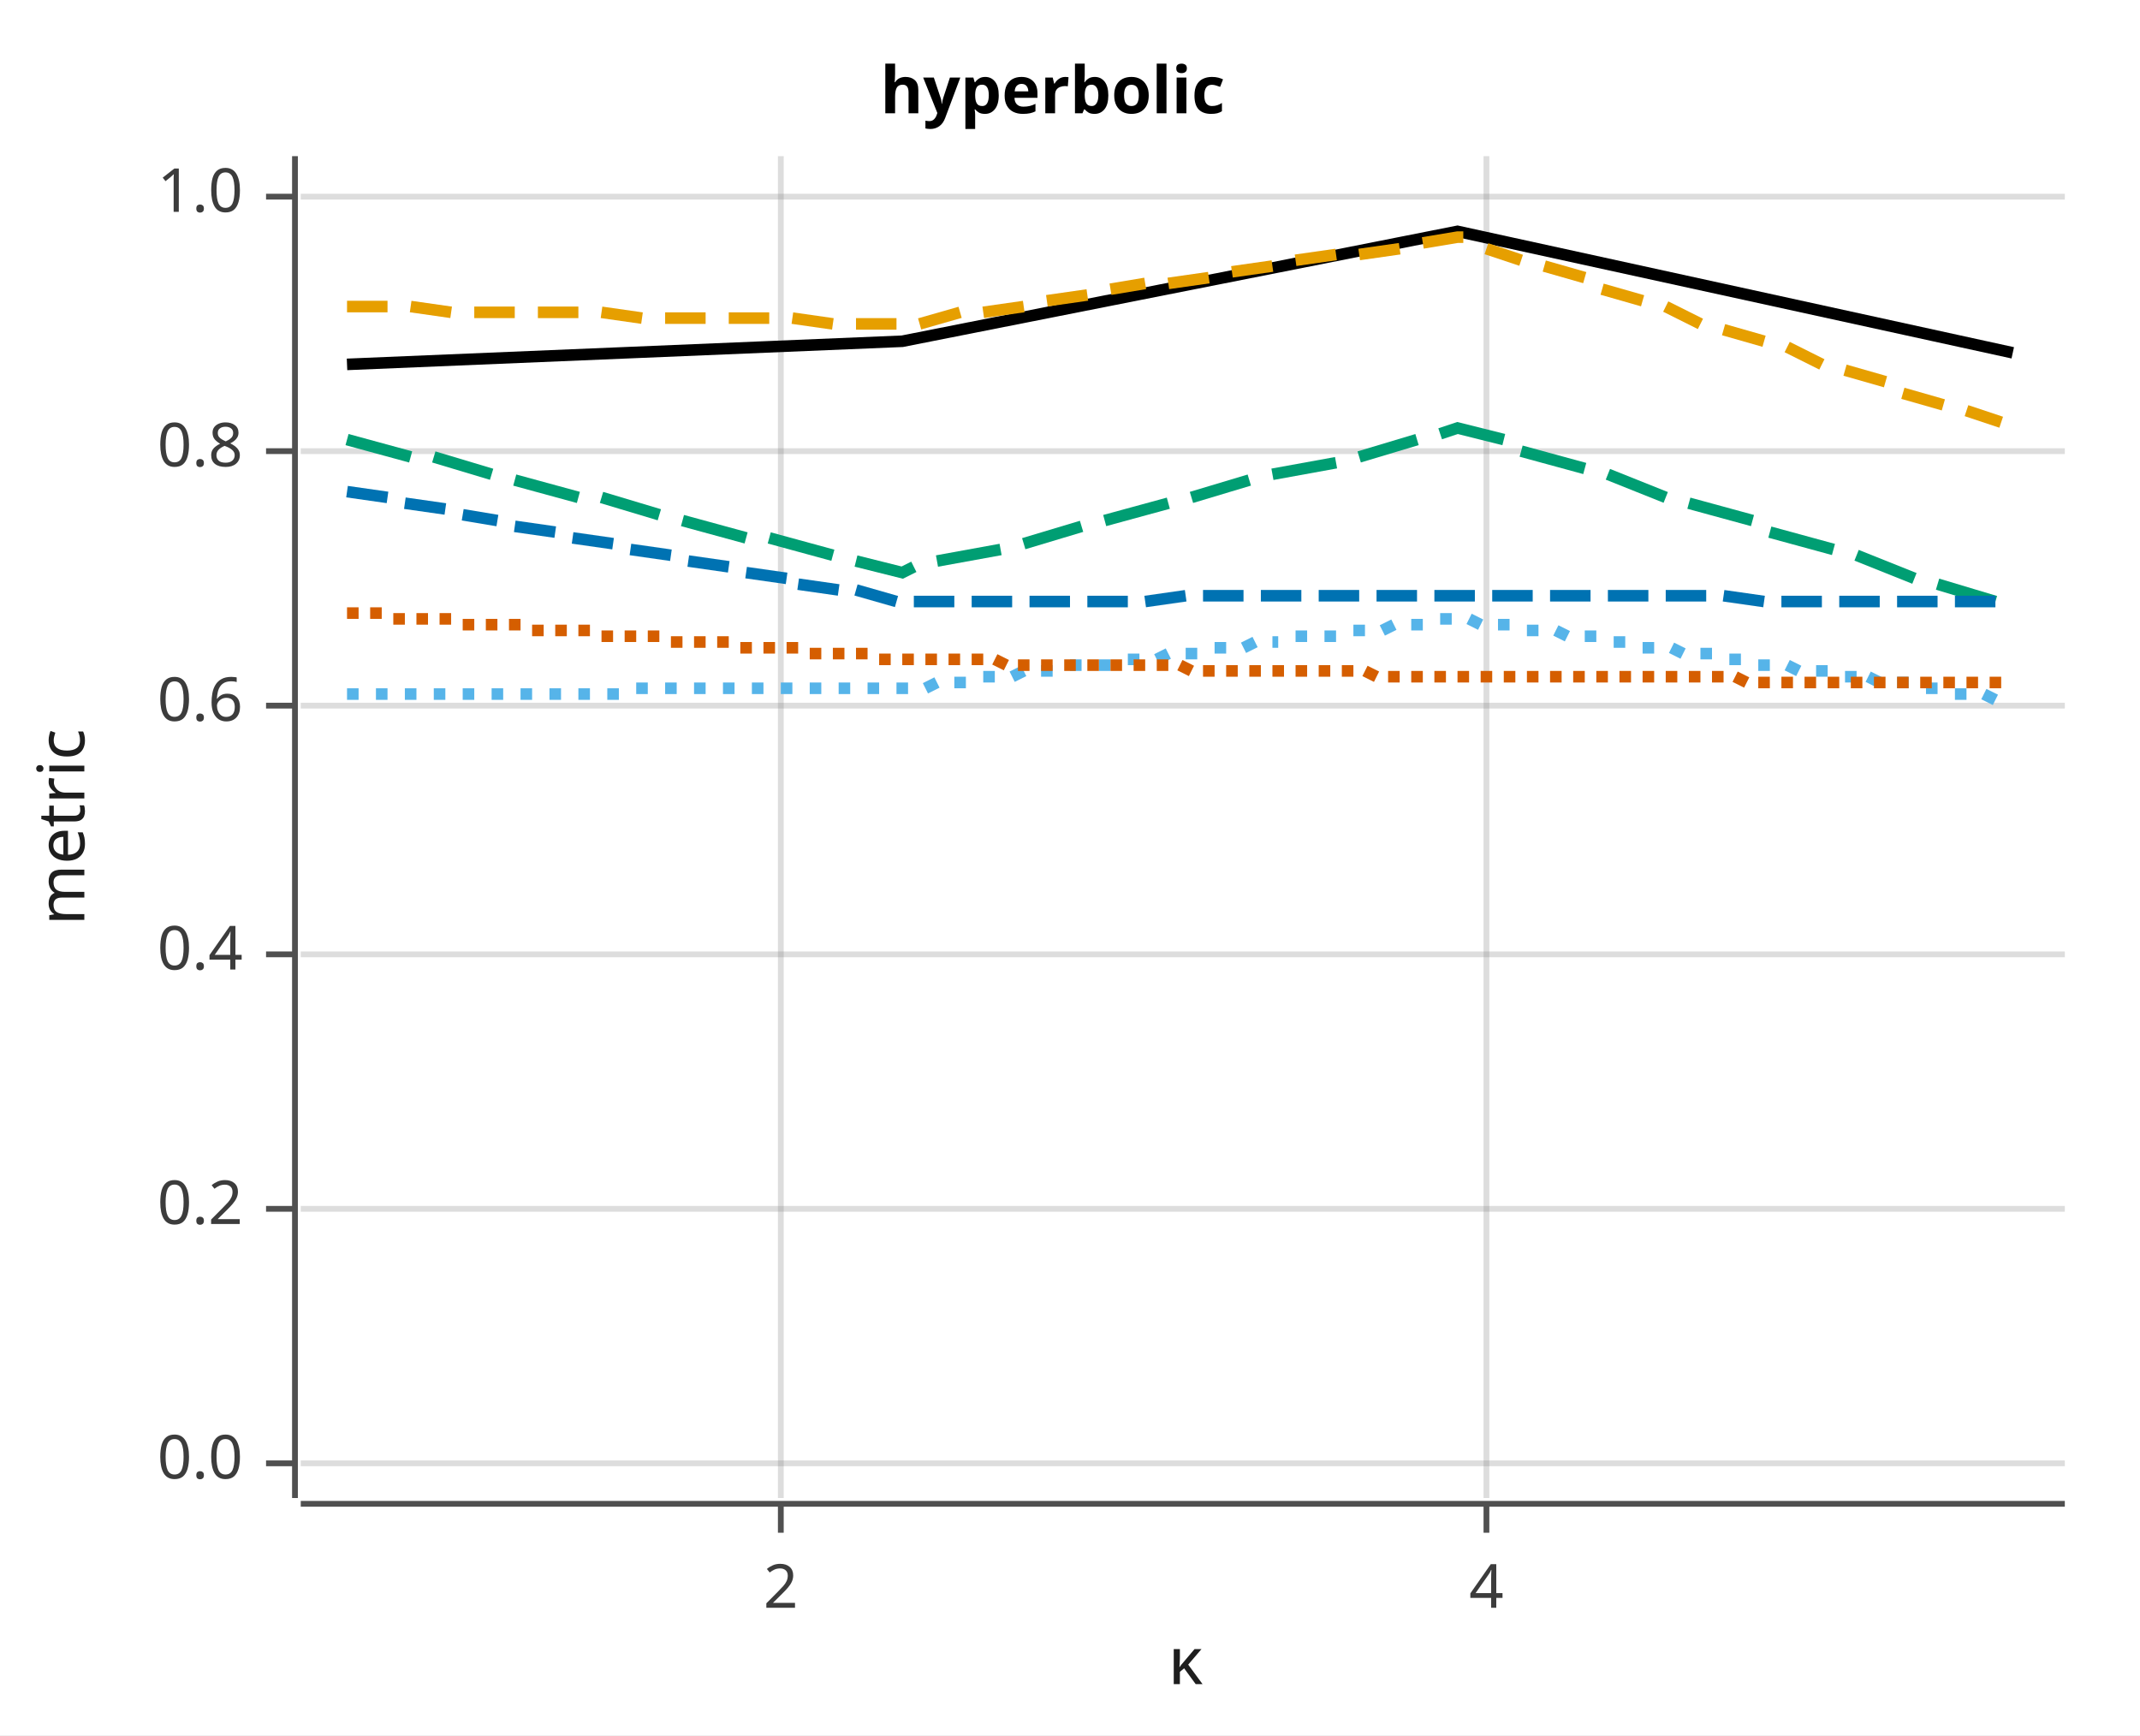
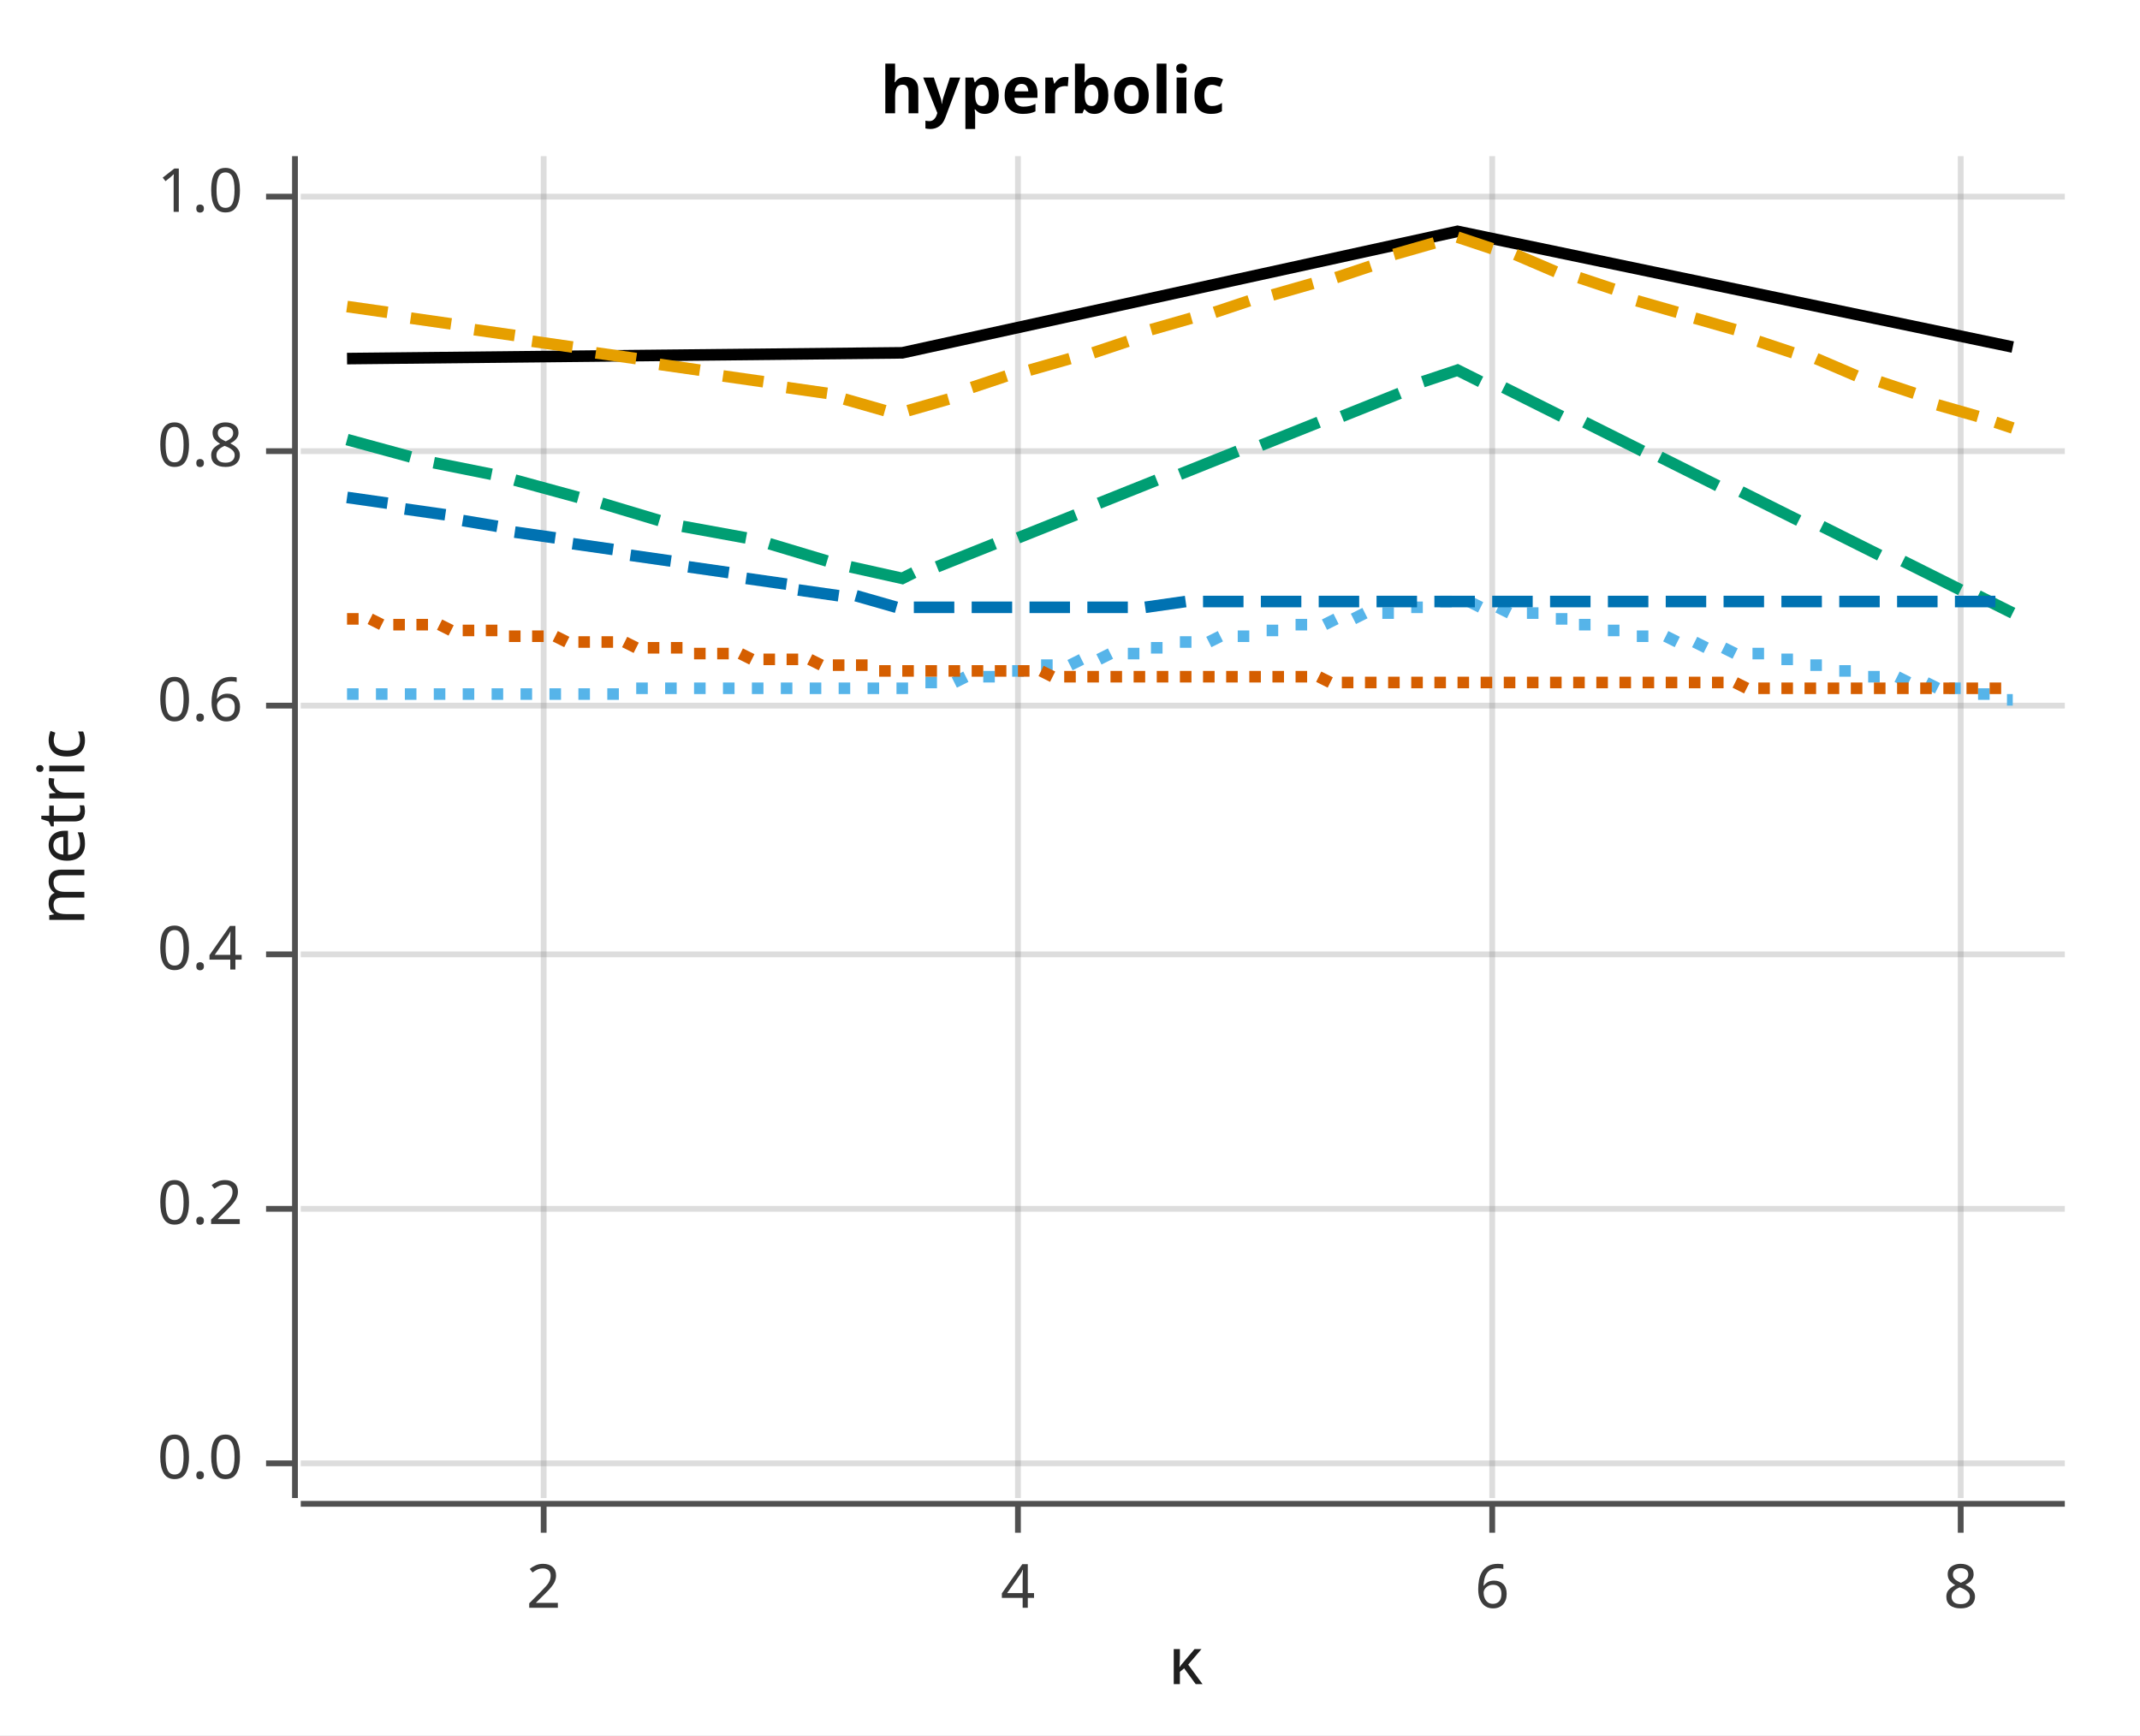
<svg xmlns="http://www.w3.org/2000/svg" width="370" height="300" viewBox="0 0 370 300">
  <rect x="0" y="0" width="370" height="300" opacity="1" fill="#FFFFFF" stroke="none" />
  <text x="182" y="11" dy="0.76em" text-anchor="middle" font-family="sans-serif" font-size="11.29" opacity="1" fill="#000000" font-weight="bold">
hyperbolic
</text>
  <text x="6" y="143" dy="0.76em" text-anchor="middle" font-family="sans-serif" font-size="11.29" opacity="1" fill="#1E1E1E" transform="rotate(270, 6, 143)">
metric
</text>
  <text x="205" y="294" dy="-0.5ex" text-anchor="middle" font-family="sans-serif" font-size="11.29" opacity="1" fill="#1E1E1E">
κ
</text>
-   <line opacity="0.25" stroke="#787878" stroke-width="1" x1="135" y1="259" x2="135" y2="27" />
-   <line opacity="0.25" stroke="#787878" stroke-width="1" x1="257" y1="259" x2="257" y2="27" />
+   <line opacity="0.25" stroke="#787878" stroke-width="1" x1="94" y1="259" x2="94" y2="27" />
+   <line opacity="0.25" stroke="#787878" stroke-width="1" x1="176" y1="259" x2="176" y2="27" />
+   <line opacity="0.25" stroke="#787878" stroke-width="1" x1="258" y1="259" x2="258" y2="27" />
+   <line opacity="0.25" stroke="#787878" stroke-width="1" x1="339" y1="259" x2="339" y2="27" />
  <line opacity="0.25" stroke="#787878" stroke-width="1" x1="52" y1="253" x2="357" y2="253" />
  <line opacity="0.25" stroke="#787878" stroke-width="1" x1="52" y1="209" x2="357" y2="209" />
  <line opacity="0.25" stroke="#787878" stroke-width="1" x1="52" y1="165" x2="357" y2="165" />
  <line opacity="0.25" stroke="#787878" stroke-width="1" x1="52" y1="122" x2="357" y2="122" />
  <line opacity="0.25" stroke="#787878" stroke-width="1" x1="52" y1="78" x2="357" y2="78" />
  <line opacity="0.25" stroke="#787878" stroke-width="1" x1="52" y1="34" x2="357" y2="34" />
  <polyline fill="none" opacity="1" stroke="#505050" stroke-width="1" points="51,27 51,259 " />
  <text x="42" y="253" dy="0.5ex" text-anchor="end" font-family="sans-serif" font-size="10.484" opacity="1" fill="#3C3C3C">
0.0
</text>
  <polyline fill="none" opacity="1" stroke="#505050" stroke-width="1" points="46,253 51,253 " />
  <text x="42" y="209" dy="0.5ex" text-anchor="end" font-family="sans-serif" font-size="10.484" opacity="1" fill="#3C3C3C">
0.2
</text>
  <polyline fill="none" opacity="1" stroke="#505050" stroke-width="1" points="46,209 51,209 " />
  <text x="42" y="165" dy="0.5ex" text-anchor="end" font-family="sans-serif" font-size="10.484" opacity="1" fill="#3C3C3C">
0.4
</text>
  <polyline fill="none" opacity="1" stroke="#505050" stroke-width="1" points="46,165 51,165 " />
  <text x="42" y="122" dy="0.5ex" text-anchor="end" font-family="sans-serif" font-size="10.484" opacity="1" fill="#3C3C3C">
0.6
</text>
  <polyline fill="none" opacity="1" stroke="#505050" stroke-width="1" points="46,122 51,122 " />
  <text x="42" y="78" dy="0.5ex" text-anchor="end" font-family="sans-serif" font-size="10.484" opacity="1" fill="#3C3C3C">
0.8
</text>
  <polyline fill="none" opacity="1" stroke="#505050" stroke-width="1" points="46,78 51,78 " />
  <text x="42" y="34" dy="0.5ex" text-anchor="end" font-family="sans-serif" font-size="10.484" opacity="1" fill="#3C3C3C">
1.0
</text>
  <polyline fill="none" opacity="1" stroke="#505050" stroke-width="1" points="46,34 51,34 " />
  <polyline fill="none" opacity="1" stroke="#505050" stroke-width="1" points="52,260 357,260 " />
-   <text x="135" y="270" dy="0.76em" text-anchor="middle" font-family="sans-serif" font-size="10.484" opacity="1" fill="#3C3C3C">
+   <text x="94" y="270" dy="0.76em" text-anchor="middle" font-family="sans-serif" font-size="10.484" opacity="1" fill="#3C3C3C">
2
</text>
-   <polyline fill="none" opacity="1" stroke="#505050" stroke-width="1" points="135,260 135,265 " />
-   <text x="257" y="270" dy="0.76em" text-anchor="middle" font-family="sans-serif" font-size="10.484" opacity="1" fill="#3C3C3C">
+   <polyline fill="none" opacity="1" stroke="#505050" stroke-width="1" points="94,260 94,265 " />
+   <text x="176" y="270" dy="0.76em" text-anchor="middle" font-family="sans-serif" font-size="10.484" opacity="1" fill="#3C3C3C">
4
</text>
-   <polyline fill="none" opacity="1" stroke="#505050" stroke-width="1" points="257,260 257,265 " />
-   <polyline fill="none" opacity="1" stroke="#000000" stroke-width="2" points="60,63 156,59 252,40 348,61 " />
-   <polyline fill="none" opacity="1" stroke="#E69F00" stroke-width="2" points="60,53 67,53 " />
-   <polyline fill="none" opacity="1" stroke="#E69F00" stroke-width="2" points="71,53 78,54 " />
-   <polyline fill="none" opacity="1" stroke="#E69F00" stroke-width="2" points="82,54 89,54 " />
-   <polyline fill="none" opacity="1" stroke="#E69F00" stroke-width="2" points="93,54 100,54 " />
-   <polyline fill="none" opacity="1" stroke="#E69F00" stroke-width="2" points="104,54 111,55 " />
-   <polyline fill="none" opacity="1" stroke="#E69F00" stroke-width="2" points="115,55 122,55 " />
-   <polyline fill="none" opacity="1" stroke="#E69F00" stroke-width="2" points="126,55 133,55 " />
-   <polyline fill="none" opacity="1" stroke="#E69F00" stroke-width="2" points="137,55 144,56 " />
-   <polyline fill="none" opacity="1" stroke="#E69F00" stroke-width="2" points="148,56 155,56 " />
-   <polyline fill="none" opacity="1" stroke="#E69F00" stroke-width="2" points="159,56 166,54 " />
-   <polyline fill="none" opacity="1" stroke="#E69F00" stroke-width="2" points="170,54 177,53 " />
-   <polyline fill="none" opacity="1" stroke="#E69F00" stroke-width="2" points="181,52 188,51 " />
-   <polyline fill="none" opacity="1" stroke="#E69F00" stroke-width="2" points="192,50 198,49 " />
-   <polyline fill="none" opacity="1" stroke="#E69F00" stroke-width="2" points="202,49 209,48 " />
-   <polyline fill="none" opacity="1" stroke="#E69F00" stroke-width="2" points="213,47 220,46 " />
-   <polyline fill="none" opacity="1" stroke="#E69F00" stroke-width="2" points="224,45 231,44 " />
-   <polyline fill="none" opacity="1" stroke="#E69F00" stroke-width="2" points="235,44 242,43 " />
-   <polyline fill="none" opacity="1" stroke="#E69F00" stroke-width="2" points="246,42 252,41 253,41 " />
-   <polyline fill="none" opacity="1" stroke="#E69F00" stroke-width="2" points="257,43 263,45 " />
-   <polyline fill="none" opacity="1" stroke="#E69F00" stroke-width="2" points="267,46 274,48 " />
-   <polyline fill="none" opacity="1" stroke="#E69F00" stroke-width="2" points="277,50 284,52 " />
-   <polyline fill="none" opacity="1" stroke="#E69F00" stroke-width="2" points="288,53 294,56 " />
-   <polyline fill="none" opacity="1" stroke="#E69F00" stroke-width="2" points="298,57 305,59 " />
-   <polyline fill="none" opacity="1" stroke="#E69F00" stroke-width="2" points="309,60 315,63 " />
-   <polyline fill="none" opacity="1" stroke="#E69F00" stroke-width="2" points="319,64 326,66 " />
-   <polyline fill="none" opacity="1" stroke="#E69F00" stroke-width="2" points="329,68 336,70 " />
-   <polyline fill="none" opacity="1" stroke="#E69F00" stroke-width="2" points="340,71 346,73 " />
+   <polyline fill="none" opacity="1" stroke="#505050" stroke-width="1" points="176,260 176,265 " />
+   <text x="258" y="270" dy="0.76em" text-anchor="middle" font-family="sans-serif" font-size="10.484" opacity="1" fill="#3C3C3C">
+ 6
+ </text>
+   <polyline fill="none" opacity="1" stroke="#505050" stroke-width="1" points="258,260 258,265 " />
+   <text x="339" y="270" dy="0.76em" text-anchor="middle" font-family="sans-serif" font-size="10.484" opacity="1" fill="#3C3C3C">
+ 8
+ </text>
+   <polyline fill="none" opacity="1" stroke="#505050" stroke-width="1" points="339,260 339,265 " />
+   <polyline fill="none" opacity="1" stroke="#000000" stroke-width="2" points="60,62 156,61 252,40 348,60 " />
+   <polyline fill="none" opacity="1" stroke="#E69F00" stroke-width="2" points="60,53 67,54 " />
+   <polyline fill="none" opacity="1" stroke="#E69F00" stroke-width="2" points="71,55 78,56 " />
+   <polyline fill="none" opacity="1" stroke="#E69F00" stroke-width="2" points="82,57 89,58 " />
+   <polyline fill="none" opacity="1" stroke="#E69F00" stroke-width="2" points="92,59 99,60 " />
+   <polyline fill="none" opacity="1" stroke="#E69F00" stroke-width="2" points="103,61 110,62 " />
+   <polyline fill="none" opacity="1" stroke="#E69F00" stroke-width="2" points="114,63 121,64 " />
+   <polyline fill="none" opacity="1" stroke="#E69F00" stroke-width="2" points="125,65 132,66 " />
+   <polyline fill="none" opacity="1" stroke="#E69F00" stroke-width="2" points="136,67 143,68 " />
+   <polyline fill="none" opacity="1" stroke="#E69F00" stroke-width="2" points="146,69 153,71 " />
+   <polyline fill="none" opacity="1" stroke="#E69F00" stroke-width="2" points="157,71 164,69 " />
+   <polyline fill="none" opacity="1" stroke="#E69F00" stroke-width="2" points="168,67 174,65 " />
+   <polyline fill="none" opacity="1" stroke="#E69F00" stroke-width="2" points="178,64 185,62 " />
+   <polyline fill="none" opacity="1" stroke="#E69F00" stroke-width="2" points="189,61 195,59 " />
+   <polyline fill="none" opacity="1" stroke="#E69F00" stroke-width="2" points="199,57 206,55 " />
+   <polyline fill="none" opacity="1" stroke="#E69F00" stroke-width="2" points="210,54 216,52 " />
+   <polyline fill="none" opacity="1" stroke="#E69F00" stroke-width="2" points="220,51 227,49 " />
+   <polyline fill="none" opacity="1" stroke="#E69F00" stroke-width="2" points="231,48 237,46 " />
+   <polyline fill="none" opacity="1" stroke="#E69F00" stroke-width="2" points="241,44 248,42 " />
+   <polyline fill="none" opacity="1" stroke="#E69F00" stroke-width="2" points="252,41 252,41 258,43 " />
+   <polyline fill="none" opacity="1" stroke="#E69F00" stroke-width="2" points="262,44 269,47 " />
+   <polyline fill="none" opacity="1" stroke="#E69F00" stroke-width="2" points="273,48 279,50 " />
+   <polyline fill="none" opacity="1" stroke="#E69F00" stroke-width="2" points="283,52 290,54 " />
+   <polyline fill="none" opacity="1" stroke="#E69F00" stroke-width="2" points="293,55 300,57 " />
+   <polyline fill="none" opacity="1" stroke="#E69F00" stroke-width="2" points="304,59 310,61 " />
+   <polyline fill="none" opacity="1" stroke="#E69F00" stroke-width="2" points="314,62 321,65 " />
+   <polyline fill="none" opacity="1" stroke="#E69F00" stroke-width="2" points="325,66 331,68 " />
+   <polyline fill="none" opacity="1" stroke="#E69F00" stroke-width="2" points="335,70 342,72 " />
+   <polyline fill="none" opacity="1" stroke="#E69F00" stroke-width="2" points="345,73 348,74 " />
  <polyline fill="none" opacity="1" stroke="#56B4E9" stroke-width="2" points="60,120 62,120 " />
  <polyline fill="none" opacity="1" stroke="#56B4E9" stroke-width="2" points="65,120 67,120 " />
  <polyline fill="none" opacity="1" stroke="#56B4E9" stroke-width="2" points="70,120 72,120 " />
  <polyline fill="none" opacity="1" stroke="#56B4E9" stroke-width="2" points="75,120 77,120 " />
  <polyline fill="none" opacity="1" stroke="#56B4E9" stroke-width="2" points="80,120 82,120 " />
  <polyline fill="none" opacity="1" stroke="#56B4E9" stroke-width="2" points="85,120 87,120 " />
  <polyline fill="none" opacity="1" stroke="#56B4E9" stroke-width="2" points="90,120 92,120 " />
  <polyline fill="none" opacity="1" stroke="#56B4E9" stroke-width="2" points="95,120 97,120 " />
  <polyline fill="none" opacity="1" stroke="#56B4E9" stroke-width="2" points="100,120 102,120 " />
  <polyline fill="none" opacity="1" stroke="#56B4E9" stroke-width="2" points="105,120 107,120 " />
  <polyline fill="none" opacity="1" stroke="#56B4E9" stroke-width="2" points="110,119 112,119 " />
  <polyline fill="none" opacity="1" stroke="#56B4E9" stroke-width="2" points="115,119 117,119 " />
  <polyline fill="none" opacity="1" stroke="#56B4E9" stroke-width="2" points="120,119 122,119 " />
  <polyline fill="none" opacity="1" stroke="#56B4E9" stroke-width="2" points="125,119 127,119 " />
  <polyline fill="none" opacity="1" stroke="#56B4E9" stroke-width="2" points="130,119 132,119 " />
  <polyline fill="none" opacity="1" stroke="#56B4E9" stroke-width="2" points="135,119 137,119 " />
  <polyline fill="none" opacity="1" stroke="#56B4E9" stroke-width="2" points="140,119 142,119 " />
  <polyline fill="none" opacity="1" stroke="#56B4E9" stroke-width="2" points="145,119 147,119 " />
  <polyline fill="none" opacity="1" stroke="#56B4E9" stroke-width="2" points="150,119 152,119 " />
  <polyline fill="none" opacity="1" stroke="#56B4E9" stroke-width="2" points="155,119 156,119 157,119 " />
-   <polyline fill="none" opacity="1" stroke="#56B4E9" stroke-width="2" points="160,119 162,118 " />
-   <polyline fill="none" opacity="1" stroke="#56B4E9" stroke-width="2" points="165,118 167,118 " />
+   <polyline fill="none" opacity="1" stroke="#56B4E9" stroke-width="2" points="160,118 162,118 " />
+   <polyline fill="none" opacity="1" stroke="#56B4E9" stroke-width="2" points="165,118 167,117 " />
  <polyline fill="none" opacity="1" stroke="#56B4E9" stroke-width="2" points="170,117 172,117 " />
-   <polyline fill="none" opacity="1" stroke="#56B4E9" stroke-width="2" points="175,117 177,116 " />
-   <polyline fill="none" opacity="1" stroke="#56B4E9" stroke-width="2" points="180,116 182,116 " />
-   <polyline fill="none" opacity="1" stroke="#56B4E9" stroke-width="2" points="185,115 187,115 " />
-   <polyline fill="none" opacity="1" stroke="#56B4E9" stroke-width="2" points="190,115 192,115 " />
-   <polyline fill="none" opacity="1" stroke="#56B4E9" stroke-width="2" points="195,114 197,114 " />
-   <polyline fill="none" opacity="1" stroke="#56B4E9" stroke-width="2" points="200,114 202,113 " />
-   <polyline fill="none" opacity="1" stroke="#56B4E9" stroke-width="2" points="205,113 207,113 " />
-   <polyline fill="none" opacity="1" stroke="#56B4E9" stroke-width="2" points="210,112 212,112 " />
-   <polyline fill="none" opacity="1" stroke="#56B4E9" stroke-width="2" points="215,112 217,111 " />
-   <polyline fill="none" opacity="1" stroke="#56B4E9" stroke-width="2" points="220,111 221,111 " />
-   <polyline fill="none" opacity="1" stroke="#56B4E9" stroke-width="2" points="224,110 226,110 " />
-   <polyline fill="none" opacity="1" stroke="#56B4E9" stroke-width="2" points="229,110 231,110 " />
-   <polyline fill="none" opacity="1" stroke="#56B4E9" stroke-width="2" points="234,109 236,109 " />
-   <polyline fill="none" opacity="1" stroke="#56B4E9" stroke-width="2" points="239,109 241,108 " />
-   <polyline fill="none" opacity="1" stroke="#56B4E9" stroke-width="2" points="244,108 246,108 " />
-   <polyline fill="none" opacity="1" stroke="#56B4E9" stroke-width="2" points="249,107 251,107 " />
-   <polyline fill="none" opacity="1" stroke="#56B4E9" stroke-width="2" points="254,107 256,108 " />
-   <polyline fill="none" opacity="1" stroke="#56B4E9" stroke-width="2" points="259,108 261,108 " />
-   <polyline fill="none" opacity="1" stroke="#56B4E9" stroke-width="2" points="264,109 266,109 " />
-   <polyline fill="none" opacity="1" stroke="#56B4E9" stroke-width="2" points="269,109 271,110 " />
-   <polyline fill="none" opacity="1" stroke="#56B4E9" stroke-width="2" points="274,110 276,110 " />
-   <polyline fill="none" opacity="1" stroke="#56B4E9" stroke-width="2" points="279,111 281,111 " />
-   <polyline fill="none" opacity="1" stroke="#56B4E9" stroke-width="2" points="284,112 286,112 " />
-   <polyline fill="none" opacity="1" stroke="#56B4E9" stroke-width="2" points="289,112 291,113 " />
-   <polyline fill="none" opacity="1" stroke="#56B4E9" stroke-width="2" points="294,113 296,113 " />
-   <polyline fill="none" opacity="1" stroke="#56B4E9" stroke-width="2" points="299,114 301,114 " />
-   <polyline fill="none" opacity="1" stroke="#56B4E9" stroke-width="2" points="304,115 306,115 " />
-   <polyline fill="none" opacity="1" stroke="#56B4E9" stroke-width="2" points="309,115 311,116 " />
-   <polyline fill="none" opacity="1" stroke="#56B4E9" stroke-width="2" points="314,116 316,116 " />
-   <polyline fill="none" opacity="1" stroke="#56B4E9" stroke-width="2" points="319,117 321,117 " />
-   <polyline fill="none" opacity="1" stroke="#56B4E9" stroke-width="2" points="323,117 325,118 " />
-   <polyline fill="none" opacity="1" stroke="#56B4E9" stroke-width="2" points="328,118 330,118 " />
-   <polyline fill="none" opacity="1" stroke="#56B4E9" stroke-width="2" points="333,119 335,119 " />
-   <polyline fill="none" opacity="1" stroke="#56B4E9" stroke-width="2" points="338,120 340,120 " />
-   <polyline fill="none" opacity="1" stroke="#56B4E9" stroke-width="2" points="343,120 345,121 " />
+   <polyline fill="none" opacity="1" stroke="#56B4E9" stroke-width="2" points="175,116 177,116 " />
+   <polyline fill="none" opacity="1" stroke="#56B4E9" stroke-width="2" points="180,115 182,115 " />
+   <polyline fill="none" opacity="1" stroke="#56B4E9" stroke-width="2" points="185,115 187,114 " />
+   <polyline fill="none" opacity="1" stroke="#56B4E9" stroke-width="2" points="190,114 192,113 " />
+   <polyline fill="none" opacity="1" stroke="#56B4E9" stroke-width="2" points="195,113 197,113 " />
+   <polyline fill="none" opacity="1" stroke="#56B4E9" stroke-width="2" points="199,112 201,112 " />
+   <polyline fill="none" opacity="1" stroke="#56B4E9" stroke-width="2" points="204,111 206,111 " />
+   <polyline fill="none" opacity="1" stroke="#56B4E9" stroke-width="2" points="209,111 211,110 " />
+   <polyline fill="none" opacity="1" stroke="#56B4E9" stroke-width="2" points="214,110 216,110 " />
+   <polyline fill="none" opacity="1" stroke="#56B4E9" stroke-width="2" points="219,109 221,109 " />
+   <polyline fill="none" opacity="1" stroke="#56B4E9" stroke-width="2" points="224,108 226,108 " />
+   <polyline fill="none" opacity="1" stroke="#56B4E9" stroke-width="2" points="229,108 231,107 " />
+   <polyline fill="none" opacity="1" stroke="#56B4E9" stroke-width="2" points="234,107 236,106 " />
+   <polyline fill="none" opacity="1" stroke="#56B4E9" stroke-width="2" points="239,106 241,106 " />
+   <polyline fill="none" opacity="1" stroke="#56B4E9" stroke-width="2" points="244,105 246,105 " />
+   <polyline fill="none" opacity="1" stroke="#56B4E9" stroke-width="2" points="249,104 251,104 " />
+   <polyline fill="none" opacity="1" stroke="#56B4E9" stroke-width="2" points="254,104 256,105 " />
+   <polyline fill="none" opacity="1" stroke="#56B4E9" stroke-width="2" points="259,105 261,106 " />
+   <polyline fill="none" opacity="1" stroke="#56B4E9" stroke-width="2" points="264,106 266,106 " />
+   <polyline fill="none" opacity="1" stroke="#56B4E9" stroke-width="2" points="269,107 271,107 " />
+   <polyline fill="none" opacity="1" stroke="#56B4E9" stroke-width="2" points="273,108 275,108 " />
+   <polyline fill="none" opacity="1" stroke="#56B4E9" stroke-width="2" points="278,109 280,109 " />
+   <polyline fill="none" opacity="1" stroke="#56B4E9" stroke-width="2" points="283,110 285,110 " />
+   <polyline fill="none" opacity="1" stroke="#56B4E9" stroke-width="2" points="288,110 290,111 " />
+   <polyline fill="none" opacity="1" stroke="#56B4E9" stroke-width="2" points="293,111 295,112 " />
+   <polyline fill="none" opacity="1" stroke="#56B4E9" stroke-width="2" points="298,112 300,113 " />
+   <polyline fill="none" opacity="1" stroke="#56B4E9" stroke-width="2" points="303,113 305,113 " />
+   <polyline fill="none" opacity="1" stroke="#56B4E9" stroke-width="2" points="308,114 310,114 " />
+   <polyline fill="none" opacity="1" stroke="#56B4E9" stroke-width="2" points="313,115 315,115 " />
+   <polyline fill="none" opacity="1" stroke="#56B4E9" stroke-width="2" points="318,116 320,116 " />
+   <polyline fill="none" opacity="1" stroke="#56B4E9" stroke-width="2" points="323,117 325,117 " />
+   <polyline fill="none" opacity="1" stroke="#56B4E9" stroke-width="2" points="328,117 330,118 " />
+   <polyline fill="none" opacity="1" stroke="#56B4E9" stroke-width="2" points="333,118 335,119 " />
+   <polyline fill="none" opacity="1" stroke="#56B4E9" stroke-width="2" points="337,119 339,119 " />
+   <polyline fill="none" opacity="1" stroke="#56B4E9" stroke-width="2" points="342,120 344,120 " />
+   <polyline fill="none" opacity="1" stroke="#56B4E9" stroke-width="2" points="347,121 348,121 " />
  <polyline fill="none" opacity="1" stroke="#009E73" stroke-width="2" points="60,76 71,79 " />
-   <polyline fill="none" opacity="1" stroke="#009E73" stroke-width="2" points="75,79 85,82 " />
+   <polyline fill="none" opacity="1" stroke="#009E73" stroke-width="2" points="75,80 85,82 " />
  <polyline fill="none" opacity="1" stroke="#009E73" stroke-width="2" points="89,83 100,86 " />
-   <polyline fill="none" opacity="1" stroke="#009E73" stroke-width="2" points="104,86 114,89 " />
-   <polyline fill="none" opacity="1" stroke="#009E73" stroke-width="2" points="118,90 129,93 " />
-   <polyline fill="none" opacity="1" stroke="#009E73" stroke-width="2" points="133,93 144,96 " />
-   <polyline fill="none" opacity="1" stroke="#009E73" stroke-width="2" points="148,97 156,99 158,98 " />
-   <polyline fill="none" opacity="1" stroke="#009E73" stroke-width="2" points="162,97 173,95 " />
-   <polyline fill="none" opacity="1" stroke="#009E73" stroke-width="2" points="177,94 187,91 " />
-   <polyline fill="none" opacity="1" stroke="#009E73" stroke-width="2" points="191,90 202,87 " />
-   <polyline fill="none" opacity="1" stroke="#009E73" stroke-width="2" points="206,86 216,83 " />
-   <polyline fill="none" opacity="1" stroke="#009E73" stroke-width="2" points="220,82 231,80 " />
-   <polyline fill="none" opacity="1" stroke="#009E73" stroke-width="2" points="235,79 245,76 " />
-   <polyline fill="none" opacity="1" stroke="#009E73" stroke-width="2" points="249,75 252,74 260,76 " />
-   <polyline fill="none" opacity="1" stroke="#009E73" stroke-width="2" points="263,78 274,81 " />
-   <polyline fill="none" opacity="1" stroke="#009E73" stroke-width="2" points="278,82 288,86 " />
-   <polyline fill="none" opacity="1" stroke="#009E73" stroke-width="2" points="292,87 303,90 " />
-   <polyline fill="none" opacity="1" stroke="#009E73" stroke-width="2" points="306,92 317,95 " />
-   <polyline fill="none" opacity="1" stroke="#009E73" stroke-width="2" points="321,96 331,100 " />
-   <polyline fill="none" opacity="1" stroke="#009E73" stroke-width="2" points="335,101 345,104 " />
-   <polyline fill="none" opacity="1" stroke="#0072B2" stroke-width="2" points="60,85 67,86 " />
-   <polyline fill="none" opacity="1" stroke="#0072B2" stroke-width="2" points="70,87 77,88 " />
-   <polyline fill="none" opacity="1" stroke="#0072B2" stroke-width="2" points="80,89 86,90 " />
-   <polyline fill="none" opacity="1" stroke="#0072B2" stroke-width="2" points="89,91 96,92 " />
-   <polyline fill="none" opacity="1" stroke="#0072B2" stroke-width="2" points="99,93 106,94 " />
-   <polyline fill="none" opacity="1" stroke="#0072B2" stroke-width="2" points="109,95 116,96 " />
-   <polyline fill="none" opacity="1" stroke="#0072B2" stroke-width="2" points="119,97 126,98 " />
-   <polyline fill="none" opacity="1" stroke="#0072B2" stroke-width="2" points="129,99 136,100 " />
-   <polyline fill="none" opacity="1" stroke="#0072B2" stroke-width="2" points="138,101 145,102 " />
-   <polyline fill="none" opacity="1" stroke="#0072B2" stroke-width="2" points="148,102 155,104 " />
-   <polyline fill="none" opacity="1" stroke="#0072B2" stroke-width="2" points="158,104 165,104 " />
-   <polyline fill="none" opacity="1" stroke="#0072B2" stroke-width="2" points="168,104 175,104 " />
-   <polyline fill="none" opacity="1" stroke="#0072B2" stroke-width="2" points="178,104 185,104 " />
-   <polyline fill="none" opacity="1" stroke="#0072B2" stroke-width="2" points="188,104 195,104 " />
-   <polyline fill="none" opacity="1" stroke="#0072B2" stroke-width="2" points="198,104 205,103 " />
-   <polyline fill="none" opacity="1" stroke="#0072B2" stroke-width="2" points="208,103 215,103 " />
-   <polyline fill="none" opacity="1" stroke="#0072B2" stroke-width="2" points="218,103 225,103 " />
-   <polyline fill="none" opacity="1" stroke="#0072B2" stroke-width="2" points="228,103 235,103 " />
-   <polyline fill="none" opacity="1" stroke="#0072B2" stroke-width="2" points="238,103 245,103 " />
-   <polyline fill="none" opacity="1" stroke="#0072B2" stroke-width="2" points="248,103 252,103 255,103 " />
-   <polyline fill="none" opacity="1" stroke="#0072B2" stroke-width="2" points="258,103 265,103 " />
-   <polyline fill="none" opacity="1" stroke="#0072B2" stroke-width="2" points="268,103 275,103 " />
-   <polyline fill="none" opacity="1" stroke="#0072B2" stroke-width="2" points="278,103 285,103 " />
-   <polyline fill="none" opacity="1" stroke="#0072B2" stroke-width="2" points="288,103 295,103 " />
-   <polyline fill="none" opacity="1" stroke="#0072B2" stroke-width="2" points="298,103 305,104 " />
+   <polyline fill="none" opacity="1" stroke="#009E73" stroke-width="2" points="104,87 114,90 " />
+   <polyline fill="none" opacity="1" stroke="#009E73" stroke-width="2" points="118,91 129,93 " />
+   <polyline fill="none" opacity="1" stroke="#009E73" stroke-width="2" points="133,94 143,97 " />
+   <polyline fill="none" opacity="1" stroke="#009E73" stroke-width="2" points="147,98 156,100 158,99 " />
+   <polyline fill="none" opacity="1" stroke="#009E73" stroke-width="2" points="162,98 172,94 " />
+   <polyline fill="none" opacity="1" stroke="#009E73" stroke-width="2" points="176,93 186,89 " />
+   <polyline fill="none" opacity="1" stroke="#009E73" stroke-width="2" points="190,87 200,83 " />
+   <polyline fill="none" opacity="1" stroke="#009E73" stroke-width="2" points="204,82 214,78 " />
+   <polyline fill="none" opacity="1" stroke="#009E73" stroke-width="2" points="218,77 228,73 " />
+   <polyline fill="none" opacity="1" stroke="#009E73" stroke-width="2" points="232,72 242,68 " />
+   <polyline fill="none" opacity="1" stroke="#009E73" stroke-width="2" points="246,66 252,64 256,66 " />
+   <polyline fill="none" opacity="1" stroke="#009E73" stroke-width="2" points="260,67 270,72 " />
+   <polyline fill="none" opacity="1" stroke="#009E73" stroke-width="2" points="274,73 284,78 " />
+   <polyline fill="none" opacity="1" stroke="#009E73" stroke-width="2" points="287,79 297,84 " />
+   <polyline fill="none" opacity="1" stroke="#009E73" stroke-width="2" points="301,85 311,90 " />
+   <polyline fill="none" opacity="1" stroke="#009E73" stroke-width="2" points="315,91 325,96 " />
+   <polyline fill="none" opacity="1" stroke="#009E73" stroke-width="2" points="329,97 339,102 " />
+   <polyline fill="none" opacity="1" stroke="#009E73" stroke-width="2" points="342,103 348,106 " />
+   <polyline fill="none" opacity="1" stroke="#0072B2" stroke-width="2" points="60,86 67,87 " />
+   <polyline fill="none" opacity="1" stroke="#0072B2" stroke-width="2" points="70,88 77,89 " />
+   <polyline fill="none" opacity="1" stroke="#0072B2" stroke-width="2" points="80,90 86,91 " />
+   <polyline fill="none" opacity="1" stroke="#0072B2" stroke-width="2" points="89,92 96,93 " />
+   <polyline fill="none" opacity="1" stroke="#0072B2" stroke-width="2" points="99,94 106,95 " />
+   <polyline fill="none" opacity="1" stroke="#0072B2" stroke-width="2" points="109,96 116,97 " />
+   <polyline fill="none" opacity="1" stroke="#0072B2" stroke-width="2" points="119,98 126,99 " />
+   <polyline fill="none" opacity="1" stroke="#0072B2" stroke-width="2" points="129,100 136,101 " />
+   <polyline fill="none" opacity="1" stroke="#0072B2" stroke-width="2" points="138,102 145,103 " />
+   <polyline fill="none" opacity="1" stroke="#0072B2" stroke-width="2" points="148,103 155,105 " />
+   <polyline fill="none" opacity="1" stroke="#0072B2" stroke-width="2" points="158,105 165,105 " />
+   <polyline fill="none" opacity="1" stroke="#0072B2" stroke-width="2" points="168,105 175,105 " />
+   <polyline fill="none" opacity="1" stroke="#0072B2" stroke-width="2" points="178,105 185,105 " />
+   <polyline fill="none" opacity="1" stroke="#0072B2" stroke-width="2" points="188,105 195,105 " />
+   <polyline fill="none" opacity="1" stroke="#0072B2" stroke-width="2" points="198,105 205,104 " />
+   <polyline fill="none" opacity="1" stroke="#0072B2" stroke-width="2" points="208,104 215,104 " />
+   <polyline fill="none" opacity="1" stroke="#0072B2" stroke-width="2" points="218,104 225,104 " />
+   <polyline fill="none" opacity="1" stroke="#0072B2" stroke-width="2" points="228,104 235,104 " />
+   <polyline fill="none" opacity="1" stroke="#0072B2" stroke-width="2" points="238,104 245,104 " />
+   <polyline fill="none" opacity="1" stroke="#0072B2" stroke-width="2" points="248,104 252,104 255,104 " />
+   <polyline fill="none" opacity="1" stroke="#0072B2" stroke-width="2" points="258,104 265,104 " />
+   <polyline fill="none" opacity="1" stroke="#0072B2" stroke-width="2" points="268,104 275,104 " />
+   <polyline fill="none" opacity="1" stroke="#0072B2" stroke-width="2" points="278,104 285,104 " />
+   <polyline fill="none" opacity="1" stroke="#0072B2" stroke-width="2" points="288,104 295,104 " />
+   <polyline fill="none" opacity="1" stroke="#0072B2" stroke-width="2" points="298,104 305,104 " />
  <polyline fill="none" opacity="1" stroke="#0072B2" stroke-width="2" points="308,104 315,104 " />
  <polyline fill="none" opacity="1" stroke="#0072B2" stroke-width="2" points="318,104 325,104 " />
  <polyline fill="none" opacity="1" stroke="#0072B2" stroke-width="2" points="328,104 335,104 " />
  <polyline fill="none" opacity="1" stroke="#0072B2" stroke-width="2" points="338,104 345,104 " />
-   <polyline fill="none" opacity="1" stroke="#D55E00" stroke-width="2" points="60,106 62,106 " />
-   <polyline fill="none" opacity="1" stroke="#D55E00" stroke-width="2" points="64,106 66,106 " />
-   <polyline fill="none" opacity="1" stroke="#D55E00" stroke-width="2" points="68,107 70,107 " />
-   <polyline fill="none" opacity="1" stroke="#D55E00" stroke-width="2" points="72,107 74,107 " />
-   <polyline fill="none" opacity="1" stroke="#D55E00" stroke-width="2" points="76,107 78,107 " />
-   <polyline fill="none" opacity="1" stroke="#D55E00" stroke-width="2" points="80,108 82,108 " />
-   <polyline fill="none" opacity="1" stroke="#D55E00" stroke-width="2" points="84,108 86,108 " />
-   <polyline fill="none" opacity="1" stroke="#D55E00" stroke-width="2" points="88,108 90,108 " />
-   <polyline fill="none" opacity="1" stroke="#D55E00" stroke-width="2" points="92,109 94,109 " />
-   <polyline fill="none" opacity="1" stroke="#D55E00" stroke-width="2" points="96,109 98,109 " />
-   <polyline fill="none" opacity="1" stroke="#D55E00" stroke-width="2" points="100,109 102,109 " />
-   <polyline fill="none" opacity="1" stroke="#D55E00" stroke-width="2" points="104,110 106,110 " />
-   <polyline fill="none" opacity="1" stroke="#D55E00" stroke-width="2" points="108,110 110,110 " />
-   <polyline fill="none" opacity="1" stroke="#D55E00" stroke-width="2" points="112,110 114,110 " />
-   <polyline fill="none" opacity="1" stroke="#D55E00" stroke-width="2" points="116,111 118,111 " />
-   <polyline fill="none" opacity="1" stroke="#D55E00" stroke-width="2" points="120,111 122,111 " />
-   <polyline fill="none" opacity="1" stroke="#D55E00" stroke-width="2" points="124,111 126,111 " />
-   <polyline fill="none" opacity="1" stroke="#D55E00" stroke-width="2" points="128,112 130,112 " />
-   <polyline fill="none" opacity="1" stroke="#D55E00" stroke-width="2" points="132,112 134,112 " />
-   <polyline fill="none" opacity="1" stroke="#D55E00" stroke-width="2" points="136,112 138,112 " />
-   <polyline fill="none" opacity="1" stroke="#D55E00" stroke-width="2" points="140,113 142,113 " />
-   <polyline fill="none" opacity="1" stroke="#D55E00" stroke-width="2" points="144,113 146,113 " />
-   <polyline fill="none" opacity="1" stroke="#D55E00" stroke-width="2" points="148,113 150,113 " />
-   <polyline fill="none" opacity="1" stroke="#D55E00" stroke-width="2" points="152,114 154,114 " />
-   <polyline fill="none" opacity="1" stroke="#D55E00" stroke-width="2" points="156,114 156,114 158,114 " />
-   <polyline fill="none" opacity="1" stroke="#D55E00" stroke-width="2" points="160,114 162,114 " />
-   <polyline fill="none" opacity="1" stroke="#D55E00" stroke-width="2" points="164,114 166,114 " />
-   <polyline fill="none" opacity="1" stroke="#D55E00" stroke-width="2" points="168,114 170,114 " />
-   <polyline fill="none" opacity="1" stroke="#D55E00" stroke-width="2" points="172,114 174,115 " />
-   <polyline fill="none" opacity="1" stroke="#D55E00" stroke-width="2" points="176,115 178,115 " />
-   <polyline fill="none" opacity="1" stroke="#D55E00" stroke-width="2" points="180,115 182,115 " />
-   <polyline fill="none" opacity="1" stroke="#D55E00" stroke-width="2" points="184,115 186,115 " />
-   <polyline fill="none" opacity="1" stroke="#D55E00" stroke-width="2" points="188,115 190,115 " />
-   <polyline fill="none" opacity="1" stroke="#D55E00" stroke-width="2" points="192,115 194,115 " />
-   <polyline fill="none" opacity="1" stroke="#D55E00" stroke-width="2" points="196,115 198,115 " />
-   <polyline fill="none" opacity="1" stroke="#D55E00" stroke-width="2" points="200,115 202,115 " />
-   <polyline fill="none" opacity="1" stroke="#D55E00" stroke-width="2" points="204,115 206,116 " />
-   <polyline fill="none" opacity="1" stroke="#D55E00" stroke-width="2" points="208,116 210,116 " />
-   <polyline fill="none" opacity="1" stroke="#D55E00" stroke-width="2" points="212,116 214,116 " />
-   <polyline fill="none" opacity="1" stroke="#D55E00" stroke-width="2" points="216,116 218,116 " />
-   <polyline fill="none" opacity="1" stroke="#D55E00" stroke-width="2" points="220,116 222,116 " />
-   <polyline fill="none" opacity="1" stroke="#D55E00" stroke-width="2" points="224,116 226,116 " />
-   <polyline fill="none" opacity="1" stroke="#D55E00" stroke-width="2" points="228,116 230,116 " />
-   <polyline fill="none" opacity="1" stroke="#D55E00" stroke-width="2" points="232,116 234,116 " />
-   <polyline fill="none" opacity="1" stroke="#D55E00" stroke-width="2" points="236,116 238,117 " />
-   <polyline fill="none" opacity="1" stroke="#D55E00" stroke-width="2" points="240,117 242,117 " />
-   <polyline fill="none" opacity="1" stroke="#D55E00" stroke-width="2" points="244,117 246,117 " />
-   <polyline fill="none" opacity="1" stroke="#D55E00" stroke-width="2" points="248,117 250,117 " />
-   <polyline fill="none" opacity="1" stroke="#D55E00" stroke-width="2" points="252,117 252,117 254,117 " />
-   <polyline fill="none" opacity="1" stroke="#D55E00" stroke-width="2" points="256,117 258,117 " />
-   <polyline fill="none" opacity="1" stroke="#D55E00" stroke-width="2" points="260,117 262,117 " />
-   <polyline fill="none" opacity="1" stroke="#D55E00" stroke-width="2" points="264,117 266,117 " />
-   <polyline fill="none" opacity="1" stroke="#D55E00" stroke-width="2" points="268,117 270,117 " />
-   <polyline fill="none" opacity="1" stroke="#D55E00" stroke-width="2" points="272,117 274,117 " />
-   <polyline fill="none" opacity="1" stroke="#D55E00" stroke-width="2" points="276,117 278,117 " />
-   <polyline fill="none" opacity="1" stroke="#D55E00" stroke-width="2" points="280,117 282,117 " />
-   <polyline fill="none" opacity="1" stroke="#D55E00" stroke-width="2" points="284,117 286,117 " />
-   <polyline fill="none" opacity="1" stroke="#D55E00" stroke-width="2" points="288,117 290,117 " />
-   <polyline fill="none" opacity="1" stroke="#D55E00" stroke-width="2" points="292,117 294,117 " />
-   <polyline fill="none" opacity="1" stroke="#D55E00" stroke-width="2" points="296,117 298,117 " />
-   <polyline fill="none" opacity="1" stroke="#D55E00" stroke-width="2" points="300,117 302,118 " />
-   <polyline fill="none" opacity="1" stroke="#D55E00" stroke-width="2" points="304,118 306,118 " />
-   <polyline fill="none" opacity="1" stroke="#D55E00" stroke-width="2" points="308,118 310,118 " />
-   <polyline fill="none" opacity="1" stroke="#D55E00" stroke-width="2" points="312,118 314,118 " />
-   <polyline fill="none" opacity="1" stroke="#D55E00" stroke-width="2" points="316,118 318,118 " />
-   <polyline fill="none" opacity="1" stroke="#D55E00" stroke-width="2" points="320,118 322,118 " />
-   <polyline fill="none" opacity="1" stroke="#D55E00" stroke-width="2" points="324,118 326,118 " />
-   <polyline fill="none" opacity="1" stroke="#D55E00" stroke-width="2" points="328,118 330,118 " />
-   <polyline fill="none" opacity="1" stroke="#D55E00" stroke-width="2" points="332,118 334,118 " />
-   <polyline fill="none" opacity="1" stroke="#D55E00" stroke-width="2" points="336,118 338,118 " />
-   <polyline fill="none" opacity="1" stroke="#D55E00" stroke-width="2" points="340,118 342,118 " />
-   <polyline fill="none" opacity="1" stroke="#D55E00" stroke-width="2" points="344,118 346,118 " />
-   <polyline fill="none" opacity="1" stroke="#D55E00" stroke-width="2" points="348,118 348,118 " />
+   <polyline fill="none" opacity="1" stroke="#D55E00" stroke-width="2" points="60,107 62,107 " />
+   <polyline fill="none" opacity="1" stroke="#D55E00" stroke-width="2" points="64,107 66,108 " />
+   <polyline fill="none" opacity="1" stroke="#D55E00" stroke-width="2" points="68,108 70,108 " />
+   <polyline fill="none" opacity="1" stroke="#D55E00" stroke-width="2" points="72,108 74,108 " />
+   <polyline fill="none" opacity="1" stroke="#D55E00" stroke-width="2" points="76,108 78,109 " />
+   <polyline fill="none" opacity="1" stroke="#D55E00" stroke-width="2" points="80,109 82,109 " />
+   <polyline fill="none" opacity="1" stroke="#D55E00" stroke-width="2" points="84,109 86,109 " />
+   <polyline fill="none" opacity="1" stroke="#D55E00" stroke-width="2" points="88,110 90,110 " />
+   <polyline fill="none" opacity="1" stroke="#D55E00" stroke-width="2" points="92,110 94,110 " />
+   <polyline fill="none" opacity="1" stroke="#D55E00" stroke-width="2" points="96,110 98,111 " />
+   <polyline fill="none" opacity="1" stroke="#D55E00" stroke-width="2" points="100,111 102,111 " />
+   <polyline fill="none" opacity="1" stroke="#D55E00" stroke-width="2" points="104,111 106,111 " />
+   <polyline fill="none" opacity="1" stroke="#D55E00" stroke-width="2" points="108,111 110,112 " />
+   <polyline fill="none" opacity="1" stroke="#D55E00" stroke-width="2" points="112,112 114,112 " />
+   <polyline fill="none" opacity="1" stroke="#D55E00" stroke-width="2" points="116,112 118,112 " />
+   <polyline fill="none" opacity="1" stroke="#D55E00" stroke-width="2" points="120,113 122,113 " />
+   <polyline fill="none" opacity="1" stroke="#D55E00" stroke-width="2" points="124,113 126,113 " />
+   <polyline fill="none" opacity="1" stroke="#D55E00" stroke-width="2" points="128,113 130,114 " />
+   <polyline fill="none" opacity="1" stroke="#D55E00" stroke-width="2" points="132,114 134,114 " />
+   <polyline fill="none" opacity="1" stroke="#D55E00" stroke-width="2" points="136,114 138,114 " />
+   <polyline fill="none" opacity="1" stroke="#D55E00" stroke-width="2" points="140,114 142,115 " />
+   <polyline fill="none" opacity="1" stroke="#D55E00" stroke-width="2" points="144,115 146,115 " />
+   <polyline fill="none" opacity="1" stroke="#D55E00" stroke-width="2" points="148,115 150,115 " />
+   <polyline fill="none" opacity="1" stroke="#D55E00" stroke-width="2" points="152,116 154,116 " />
+   <polyline fill="none" opacity="1" stroke="#D55E00" stroke-width="2" points="156,116 156,116 158,116 " />
+   <polyline fill="none" opacity="1" stroke="#D55E00" stroke-width="2" points="160,116 162,116 " />
+   <polyline fill="none" opacity="1" stroke="#D55E00" stroke-width="2" points="164,116 166,116 " />
+   <polyline fill="none" opacity="1" stroke="#D55E00" stroke-width="2" points="168,116 170,116 " />
+   <polyline fill="none" opacity="1" stroke="#D55E00" stroke-width="2" points="172,116 174,116 " />
+   <polyline fill="none" opacity="1" stroke="#D55E00" stroke-width="2" points="176,116 178,116 " />
+   <polyline fill="none" opacity="1" stroke="#D55E00" stroke-width="2" points="180,116 182,117 " />
+   <polyline fill="none" opacity="1" stroke="#D55E00" stroke-width="2" points="184,117 186,117 " />
+   <polyline fill="none" opacity="1" stroke="#D55E00" stroke-width="2" points="188,117 190,117 " />
+   <polyline fill="none" opacity="1" stroke="#D55E00" stroke-width="2" points="192,117 194,117 " />
+   <polyline fill="none" opacity="1" stroke="#D55E00" stroke-width="2" points="196,117 198,117 " />
+   <polyline fill="none" opacity="1" stroke="#D55E00" stroke-width="2" points="200,117 202,117 " />
+   <polyline fill="none" opacity="1" stroke="#D55E00" stroke-width="2" points="204,117 206,117 " />
+   <polyline fill="none" opacity="1" stroke="#D55E00" stroke-width="2" points="208,117 210,117 " />
+   <polyline fill="none" opacity="1" stroke="#D55E00" stroke-width="2" points="212,117 214,117 " />
+   <polyline fill="none" opacity="1" stroke="#D55E00" stroke-width="2" points="216,117 218,117 " />
+   <polyline fill="none" opacity="1" stroke="#D55E00" stroke-width="2" points="220,117 222,117 " />
+   <polyline fill="none" opacity="1" stroke="#D55E00" stroke-width="2" points="224,117 226,117 " />
+   <polyline fill="none" opacity="1" stroke="#D55E00" stroke-width="2" points="228,117 230,118 " />
+   <polyline fill="none" opacity="1" stroke="#D55E00" stroke-width="2" points="232,118 234,118 " />
+   <polyline fill="none" opacity="1" stroke="#D55E00" stroke-width="2" points="236,118 238,118 " />
+   <polyline fill="none" opacity="1" stroke="#D55E00" stroke-width="2" points="240,118 242,118 " />
+   <polyline fill="none" opacity="1" stroke="#D55E00" stroke-width="2" points="244,118 246,118 " />
+   <polyline fill="none" opacity="1" stroke="#D55E00" stroke-width="2" points="248,118 250,118 " />
+   <polyline fill="none" opacity="1" stroke="#D55E00" stroke-width="2" points="252,118 252,118 254,118 " />
+   <polyline fill="none" opacity="1" stroke="#D55E00" stroke-width="2" points="256,118 258,118 " />
+   <polyline fill="none" opacity="1" stroke="#D55E00" stroke-width="2" points="260,118 262,118 " />
+   <polyline fill="none" opacity="1" stroke="#D55E00" stroke-width="2" points="264,118 266,118 " />
+   <polyline fill="none" opacity="1" stroke="#D55E00" stroke-width="2" points="268,118 270,118 " />
+   <polyline fill="none" opacity="1" stroke="#D55E00" stroke-width="2" points="272,118 274,118 " />
+   <polyline fill="none" opacity="1" stroke="#D55E00" stroke-width="2" points="276,118 278,118 " />
+   <polyline fill="none" opacity="1" stroke="#D55E00" stroke-width="2" points="280,118 282,118 " />
+   <polyline fill="none" opacity="1" stroke="#D55E00" stroke-width="2" points="284,118 286,118 " />
+   <polyline fill="none" opacity="1" stroke="#D55E00" stroke-width="2" points="288,118 290,118 " />
+   <polyline fill="none" opacity="1" stroke="#D55E00" stroke-width="2" points="292,118 294,118 " />
+   <polyline fill="none" opacity="1" stroke="#D55E00" stroke-width="2" points="296,118 298,118 " />
+   <polyline fill="none" opacity="1" stroke="#D55E00" stroke-width="2" points="300,118 302,119 " />
+   <polyline fill="none" opacity="1" stroke="#D55E00" stroke-width="2" points="304,119 306,119 " />
+   <polyline fill="none" opacity="1" stroke="#D55E00" stroke-width="2" points="308,119 310,119 " />
+   <polyline fill="none" opacity="1" stroke="#D55E00" stroke-width="2" points="312,119 314,119 " />
+   <polyline fill="none" opacity="1" stroke="#D55E00" stroke-width="2" points="316,119 318,119 " />
+   <polyline fill="none" opacity="1" stroke="#D55E00" stroke-width="2" points="320,119 322,119 " />
+   <polyline fill="none" opacity="1" stroke="#D55E00" stroke-width="2" points="324,119 326,119 " />
+   <polyline fill="none" opacity="1" stroke="#D55E00" stroke-width="2" points="328,119 330,119 " />
+   <polyline fill="none" opacity="1" stroke="#D55E00" stroke-width="2" points="332,119 334,119 " />
+   <polyline fill="none" opacity="1" stroke="#D55E00" stroke-width="2" points="336,119 338,119 " />
+   <polyline fill="none" opacity="1" stroke="#D55E00" stroke-width="2" points="340,119 342,119 " />
+   <polyline fill="none" opacity="1" stroke="#D55E00" stroke-width="2" points="344,119 346,119 " />
+   <polyline fill="none" opacity="1" stroke="#D55E00" stroke-width="2" points="348,119 348,119 " />
</svg>
